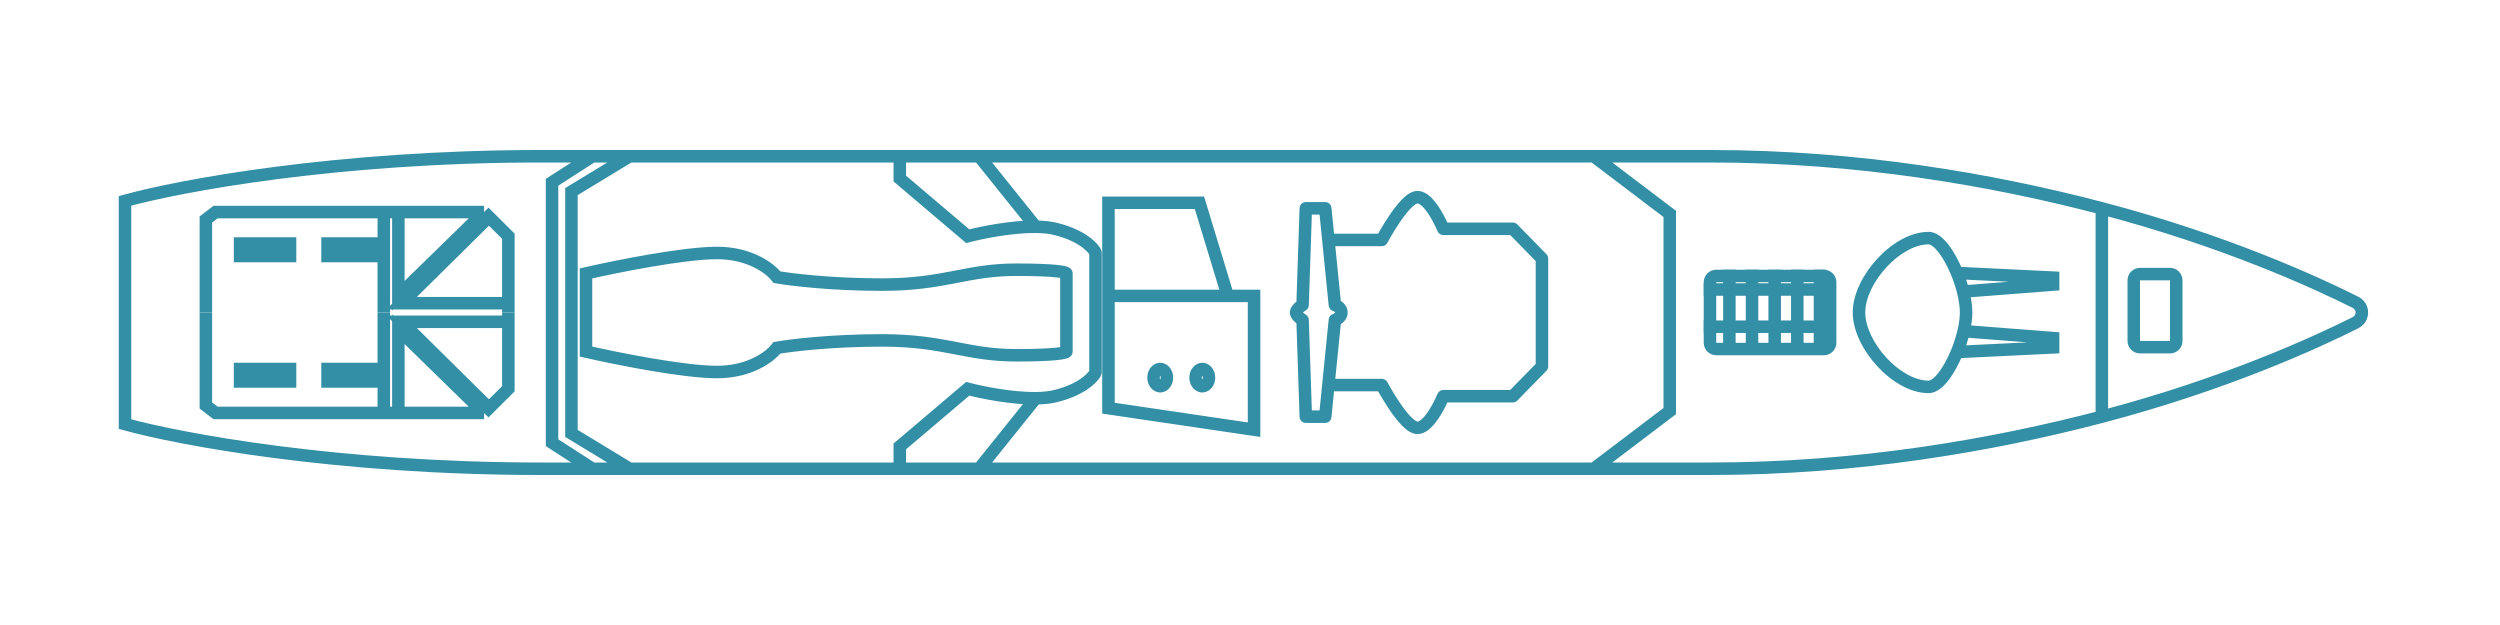
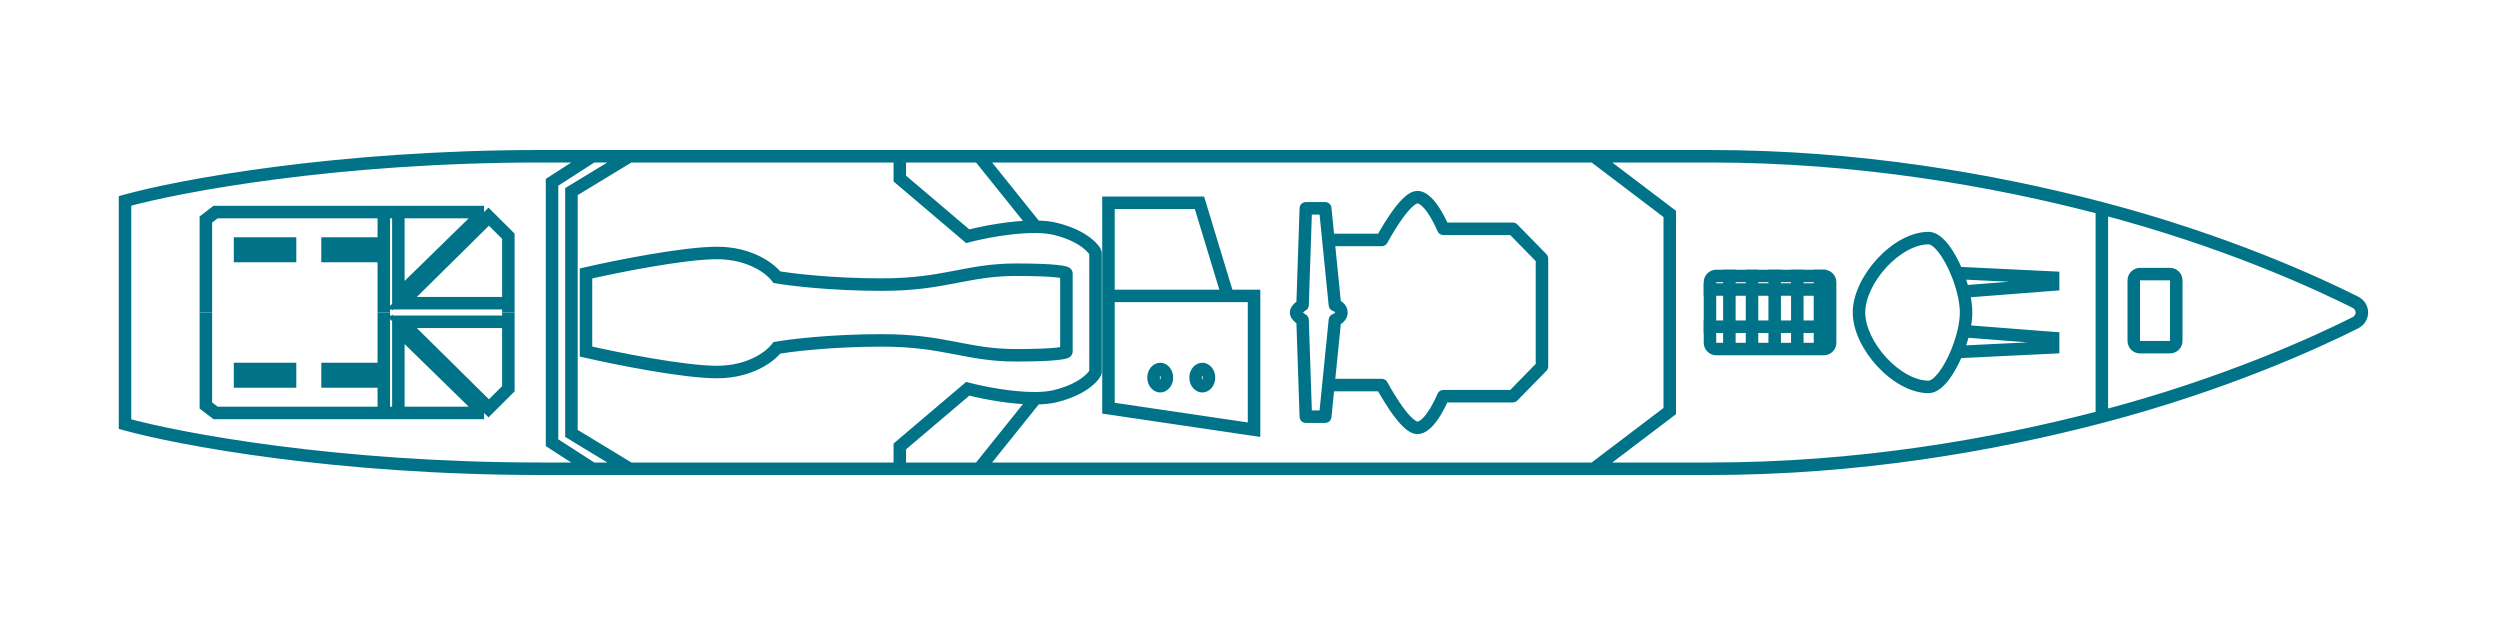
<svg xmlns="http://www.w3.org/2000/svg" width="200" height="50" viewBox="0 0 200 50" fill="none">
-   <path d="M16.47 25V32.441L17.247 33.036H30.704M38.727 33.036L31.869 26.339V33.036M38.727 33.036H31.869M38.727 33.036L39.116 32.649M40.669 25V25.744M31.869 33.036H30.704M30.704 33.036V25M39.116 32.649L40.669 31.101V25.744M39.116 32.649L32.128 25.744H40.669" stroke="#328FA6" />
-   <line x1="30.704" y1="30.018" x2="16.47" y2="30.018" stroke="#328FA6" stroke-width="2" stroke-dasharray="5 2" />
-   <path d="M16.47 25V17.559L17.247 16.964H30.704M38.727 16.964L31.869 23.661V16.964M38.727 16.964H31.869M38.727 16.964L39.116 17.351M40.669 25V24.256M31.869 16.964H30.704M30.704 16.964V25M39.116 17.351L40.669 18.899V24.256M39.116 17.351L32.128 24.256H40.669" stroke="#328FA6" />
-   <line y1="-1" x2="14.234" y2="-1" transform="matrix(-1 0 0 1 30.7045 20.9822)" stroke="#328FA6" stroke-width="2" stroke-dasharray="5 2" />
-   <rect x="170.701" y="21.929" width="3.4" height="5.845" rx="0.5" stroke="#328FA6" />
-   <rect x="136.798" y="22.077" width="9.611" height="5.845" rx="0.5" stroke="#328FA6" />
-   <line x1="138.35" y1="21.577" x2="138.35" y2="28.125" stroke="#328FA6" />
-   <line x1="140.162" y1="21.577" x2="140.162" y2="28.125" stroke="#328FA6" />
-   <line x1="141.974" y1="21.577" x2="141.974" y2="28.125" stroke="#328FA6" />
-   <line x1="143.785" y1="21.577" x2="143.785" y2="28.125" stroke="#328FA6" />
-   <line x1="145.597" y1="21.577" x2="145.597" y2="28.125" stroke="#328FA6" />
-   <line x1="136.298" y1="23.161" x2="146.65" y2="23.161" stroke="#328FA6" />
-   <line x1="136.298" y1="26.137" x2="146.65" y2="26.137" stroke="#328FA6" />
-   <path d="M93.353 30.208C93.353 30.657 93.05 30.899 92.818 30.899C92.586 30.899 92.283 30.657 92.283 30.208C92.283 29.759 92.586 29.518 92.818 29.518C93.05 29.518 93.353 29.759 93.353 30.208Z" stroke="#328FA6" />
-   <path d="M96.718 30.208C96.718 30.657 96.415 30.899 96.183 30.899C95.95 30.899 95.647 30.657 95.647 30.208C95.647 29.759 95.95 29.518 96.183 29.518C96.415 29.518 96.718 29.759 96.718 30.208Z" stroke="#328FA6" />
-   <path d="M133.58 32.887L133.882 33.285L134.08 33.135V32.887H133.58ZM133.58 17.113H134.08V16.865L133.882 16.715L133.58 17.113ZM156.561 21.838L156.098 22.027L156.098 22.027L156.561 21.838ZM164.249 22.21H164.749V21.733L164.273 21.71L164.249 22.21ZM164.249 22.768L164.287 23.266L164.749 23.231V22.768H164.249ZM164.249 27.79L164.273 28.29L164.749 28.267V27.79H164.249ZM164.249 27.046H164.749V26.583L164.287 26.548L164.249 27.046ZM104.206 25.595L104.705 25.578C104.7 25.406 104.605 25.248 104.455 25.162L104.206 25.595ZM104.464 33.333L103.965 33.35C103.974 33.62 104.195 33.833 104.464 33.833V33.333ZM106.017 33.333V33.833C106.274 33.833 106.489 33.639 106.515 33.383L106.017 33.333ZM106.794 25.595L106.656 25.115C106.459 25.171 106.317 25.342 106.296 25.545L106.794 25.595ZM104.206 24.405L104.455 24.838C104.605 24.752 104.7 24.594 104.705 24.422L104.206 24.405ZM104.464 16.667V16.167C104.195 16.167 103.974 16.381 103.965 16.65L104.464 16.667ZM106.017 16.667L106.515 16.617C106.489 16.361 106.274 16.167 106.017 16.167V16.667ZM106.794 24.405L106.296 24.455C106.317 24.658 106.459 24.829 106.656 24.885L106.794 24.405ZM110.546 30.804L110.988 30.57C110.902 30.406 110.732 30.304 110.546 30.304V30.804ZM115.464 31.696V31.196C115.261 31.196 115.078 31.319 115.001 31.507L115.464 31.696ZM121.028 31.696V32.196C121.163 32.196 121.291 32.142 121.385 32.046L121.028 31.696ZM123.357 29.316L123.715 29.665C123.806 29.572 123.857 29.446 123.857 29.316H123.357ZM110.546 19.196V19.696C110.732 19.696 110.902 19.594 110.988 19.43L110.546 19.196ZM115.464 18.304L115.001 18.493C115.078 18.681 115.261 18.804 115.464 18.804V18.304ZM121.028 18.304L121.385 17.954C121.291 17.858 121.163 17.804 121.028 17.804V18.304ZM123.357 20.684H123.857C123.857 20.554 123.806 20.428 123.715 20.335L123.357 20.684ZM88.677 32.655H88.177V33.087L88.604 33.15L88.677 32.655ZM100.324 34.375L100.25 34.87L100.824 34.954V34.375H100.324ZM100.324 23.673H100.824V23.173H100.324V23.673ZM88.677 16.22V15.72H88.177V16.22H88.677ZM95.956 16.22L96.435 16.075L96.327 15.72H95.956V16.22ZM46.88 28.125H46.38V28.523L46.768 28.612L46.88 28.125ZM62.15 27.827L62.062 27.335L61.865 27.37L61.747 27.531L62.15 27.827ZM46.88 21.875L46.768 21.388L46.38 21.477V21.875H46.88ZM62.15 22.173L61.747 22.469L61.865 22.63L62.062 22.665L62.15 22.173ZM44.163 35.417H43.663V35.689L43.892 35.837L44.163 35.417ZM44.163 14.583L43.892 14.163L43.663 14.311V14.583H44.163ZM45.715 34.673H45.215V34.954L45.456 35.1L45.715 34.673ZM45.715 15.327L45.456 14.9L45.215 15.046V15.327H45.715ZM10 33.929H9.5V34.308L9.866 34.41L10 33.929ZM10 16.071L9.866 15.59L9.5 15.692V16.071H10ZM168.148 33.333L168.275 33.817L168.148 33.333ZM71.984 35.714L71.661 35.333L71.484 35.483V35.714H71.984ZM77.419 31.101L77.546 30.618L77.294 30.551L77.096 30.72L77.419 31.101ZM84.407 31.696L84.525 32.182L84.525 32.182L84.407 31.696ZM71.984 14.286H71.484V14.517L71.661 14.667L71.984 14.286ZM77.419 18.899L77.096 19.28L77.294 19.449L77.546 19.382L77.419 18.899ZM84.407 18.304L84.289 18.79L84.289 18.79L84.407 18.304ZM82.854 18.14L82.849 18.64L82.849 18.64L82.854 18.14ZM188.428 24.177L188.652 23.731L188.428 24.177ZM188.428 25.823L188.203 25.376L188.428 25.823ZM127.8 37.898L133.882 33.285L133.278 32.489L127.196 37.102L127.8 37.898ZM127.196 12.898L133.278 17.512L133.882 16.715L127.8 12.102L127.196 12.898ZM134.08 32.887V17.113H133.08V32.887H134.08ZM154.289 30.452C153.203 30.452 151.934 29.727 150.909 28.614C149.886 27.504 149.22 26.131 149.22 25H148.22C148.22 26.473 149.054 28.076 150.173 29.291C151.289 30.503 152.805 31.452 154.289 31.452V30.452ZM154.289 18.548C152.805 18.548 151.289 19.497 150.173 20.709C149.054 21.924 148.22 23.527 148.22 25H149.22C149.22 23.869 149.886 22.496 150.909 21.386C151.934 20.273 153.203 19.548 154.289 19.548V18.548ZM157.024 21.649C156.704 20.866 156.304 20.125 155.871 19.569C155.655 19.292 155.419 19.046 155.167 18.865C154.918 18.686 154.619 18.548 154.289 18.548V19.548C154.336 19.548 154.433 19.569 154.584 19.677C154.733 19.784 154.902 19.953 155.082 20.184C155.443 20.646 155.801 21.3 156.098 22.027L157.024 21.649ZM156.537 22.337L164.225 22.709L164.273 21.71L156.585 21.338L156.537 22.337ZM163.749 22.21V22.768H164.749V22.21H163.749ZM157.788 25C157.788 24.445 157.692 23.824 157.537 23.204L156.567 23.448C156.709 24.015 156.788 24.551 156.788 25H157.788ZM157.537 23.204C157.406 22.683 157.23 22.153 157.024 21.649L156.098 22.027C156.287 22.49 156.448 22.976 156.567 23.448L157.537 23.204ZM164.21 22.269L157.013 22.827L157.09 23.824L164.287 23.266L164.21 22.269ZM156.788 25C156.788 25.403 156.725 25.875 156.609 26.379L157.583 26.604C157.711 26.049 157.788 25.499 157.788 25H156.788ZM156.609 26.379C156.487 26.905 156.311 27.452 156.098 27.973L157.024 28.351C157.255 27.785 157.449 27.186 157.583 26.604L156.609 26.379ZM156.098 27.973C155.801 28.7 155.443 29.354 155.082 29.816C154.902 30.047 154.733 30.216 154.584 30.323C154.433 30.431 154.336 30.452 154.289 30.452V31.452C154.619 31.452 154.918 31.314 155.167 31.135C155.419 30.954 155.655 30.708 155.871 30.431C156.304 29.875 156.704 29.134 157.024 28.351L156.098 27.973ZM156.585 28.662L164.273 28.29L164.225 27.291L156.537 27.663L156.585 28.662ZM164.749 27.79V27.046H163.749V27.79H164.749ZM164.287 26.548L157.134 25.993L157.057 26.99L164.21 27.545L164.287 26.548ZM157.134 25.993L157.09 25.99L157.013 26.987L157.057 26.99L157.134 25.993ZM103.188 25C103.188 25.336 103.411 25.587 103.531 25.705C103.675 25.849 103.842 25.963 103.956 26.029L104.455 25.162C104.397 25.129 104.304 25.064 104.234 24.994C104.199 24.96 104.181 24.936 104.175 24.925C104.167 24.912 104.188 24.94 104.188 25H103.188ZM103.706 25.612L103.965 33.35L104.964 33.317L104.705 25.578L103.706 25.612ZM104.464 33.833H106.017V32.833H104.464V33.833ZM106.515 33.383L107.291 25.645L106.296 25.545L105.52 33.283L106.515 33.383ZM106.932 26.076C107.079 26.033 107.28 25.941 107.453 25.783C107.634 25.619 107.811 25.357 107.811 25H106.811C106.811 25.006 106.811 25.007 106.809 25.009C106.807 25.014 106.799 25.026 106.781 25.043C106.763 25.06 106.739 25.076 106.712 25.09C106.685 25.105 106.663 25.113 106.656 25.115L106.932 26.076ZM104.188 25C104.188 25.06 104.167 25.088 104.175 25.075C104.181 25.064 104.199 25.04 104.234 25.006C104.304 24.936 104.397 24.871 104.455 24.838L103.956 23.971C103.842 24.037 103.675 24.151 103.531 24.295C103.411 24.413 103.188 24.664 103.188 25H104.188ZM104.705 24.422L104.964 16.683L103.965 16.65L103.706 24.388L104.705 24.422ZM104.464 17.167H106.017V16.167H104.464V17.167ZM105.52 16.717L106.296 24.455L107.291 24.355L106.515 16.617L105.52 16.717ZM106.656 24.885C106.663 24.887 106.685 24.895 106.712 24.91C106.739 24.924 106.763 24.94 106.781 24.957C106.799 24.974 106.807 24.986 106.809 24.991C106.811 24.993 106.811 24.994 106.811 25H107.811C107.811 24.643 107.634 24.381 107.453 24.217C107.28 24.059 107.079 23.967 106.932 23.924L106.656 24.885ZM106.276 31.304H110.546V30.304H106.276V31.304ZM110.546 30.804C110.104 31.038 110.104 31.038 110.105 31.038C110.105 31.038 110.105 31.038 110.105 31.038C110.105 31.038 110.105 31.038 110.105 31.038C110.105 31.039 110.106 31.04 110.106 31.041C110.107 31.043 110.109 31.046 110.111 31.049C110.114 31.056 110.12 31.066 110.127 31.079C110.141 31.106 110.162 31.144 110.188 31.192C110.241 31.288 110.318 31.425 110.413 31.589C110.603 31.916 110.868 32.355 111.168 32.796C111.466 33.234 111.809 33.69 112.155 34.042C112.328 34.218 112.514 34.381 112.707 34.502C112.895 34.621 113.131 34.726 113.393 34.726V33.726C113.397 33.726 113.349 33.725 113.24 33.656C113.136 33.59 113.011 33.486 112.868 33.341C112.584 33.051 112.279 32.652 111.995 32.234C111.713 31.819 111.461 31.402 111.278 31.088C111.187 30.931 111.114 30.8 111.064 30.709C111.039 30.664 111.02 30.628 111.007 30.605C111.001 30.593 110.996 30.584 110.993 30.578C110.991 30.575 110.99 30.573 110.989 30.571C110.989 30.571 110.989 30.57 110.988 30.57C110.988 30.57 110.988 30.57 110.988 30.57C110.988 30.57 110.988 30.57 110.988 30.57C110.988 30.57 110.988 30.57 110.546 30.804ZM113.393 34.726C113.851 34.726 114.231 34.454 114.503 34.188C114.788 33.91 115.039 33.555 115.243 33.223C115.449 32.887 115.619 32.554 115.737 32.307C115.796 32.183 115.843 32.079 115.875 32.006C115.891 31.969 115.904 31.94 115.912 31.92C115.917 31.909 115.92 31.901 115.922 31.896C115.924 31.893 115.924 31.891 115.925 31.889C115.926 31.888 115.926 31.887 115.926 31.887C115.926 31.887 115.926 31.886 115.926 31.886C115.926 31.886 115.926 31.886 115.926 31.886C115.926 31.886 115.926 31.886 115.464 31.696C115.001 31.507 115.001 31.507 115.001 31.507C115.001 31.507 115.001 31.507 115.001 31.507C115.001 31.507 115.001 31.507 115.001 31.507C115.001 31.507 115.001 31.507 115.001 31.508C115 31.508 115 31.51 114.999 31.512C114.997 31.516 114.995 31.522 114.991 31.53C114.984 31.547 114.974 31.572 114.959 31.604C114.931 31.669 114.889 31.763 114.835 31.876C114.726 32.104 114.573 32.403 114.391 32.7C114.206 33 114.005 33.277 113.804 33.473C113.59 33.682 113.453 33.726 113.393 33.726V34.726ZM115.464 32.196H121.028V31.196H115.464V32.196ZM121.385 32.046L123.715 29.665L123 28.966L120.671 31.347L121.385 32.046ZM106.276 19.696H110.546V18.696H106.276V19.696ZM110.546 19.196C110.988 19.43 110.988 19.43 110.988 19.43C110.988 19.43 110.988 19.43 110.988 19.43C110.988 19.43 110.988 19.43 110.988 19.43C110.989 19.43 110.989 19.429 110.989 19.429C110.99 19.427 110.991 19.425 110.993 19.422C110.996 19.416 111.001 19.407 111.007 19.395C111.02 19.372 111.039 19.336 111.064 19.291C111.114 19.2 111.187 19.069 111.278 18.912C111.461 18.598 111.713 18.181 111.995 17.766C112.279 17.348 112.584 16.949 112.868 16.659C113.011 16.514 113.136 16.41 113.24 16.344C113.349 16.275 113.397 16.274 113.393 16.274V15.274C113.131 15.274 112.895 15.379 112.707 15.498C112.514 15.619 112.328 15.782 112.155 15.958C111.809 16.31 111.466 16.766 111.168 17.204C110.868 17.645 110.603 18.084 110.413 18.411C110.318 18.575 110.241 18.712 110.188 18.808C110.162 18.856 110.141 18.894 110.127 18.921C110.12 18.934 110.114 18.944 110.111 18.951C110.109 18.954 110.107 18.957 110.106 18.959C110.106 18.96 110.105 18.961 110.105 18.962C110.105 18.962 110.105 18.962 110.105 18.962C110.105 18.962 110.105 18.962 110.105 18.962C110.104 18.962 110.104 18.962 110.546 19.196ZM113.393 16.274C113.453 16.274 113.59 16.318 113.804 16.527C114.005 16.723 114.206 17 114.391 17.3C114.573 17.597 114.726 17.896 114.835 18.124C114.889 18.237 114.931 18.331 114.959 18.396C114.974 18.428 114.984 18.453 114.991 18.47C114.995 18.478 114.997 18.484 114.999 18.488C115 18.49 115 18.492 115.001 18.492C115.001 18.493 115.001 18.493 115.001 18.493C115.001 18.493 115.001 18.493 115.001 18.493C115.001 18.493 115.001 18.493 115.001 18.493C115.001 18.493 115.001 18.493 115.464 18.304C115.926 18.114 115.926 18.114 115.926 18.114C115.926 18.114 115.926 18.114 115.926 18.114C115.926 18.114 115.926 18.113 115.926 18.113C115.926 18.113 115.926 18.112 115.925 18.111C115.924 18.109 115.924 18.107 115.922 18.104C115.92 18.099 115.917 18.091 115.912 18.08C115.904 18.06 115.891 18.031 115.875 17.994C115.843 17.921 115.796 17.817 115.737 17.693C115.619 17.446 115.449 17.113 115.243 16.777C115.039 16.445 114.788 16.09 114.503 15.812C114.231 15.546 113.851 15.274 113.393 15.274V16.274ZM115.464 18.804H121.028V17.804H115.464V18.804ZM120.671 18.653L123 21.034L123.715 20.335L121.385 17.954L120.671 18.653ZM123.857 29.316V20.684H122.857V29.316H123.857ZM88.177 23.673V32.655H89.177V23.673H88.177ZM88.604 33.15L100.25 34.87L100.397 33.88L88.75 32.16L88.604 33.15ZM100.824 34.375V23.673H99.823V34.375H100.824ZM89.177 23.673V16.22H88.177V23.673H89.177ZM88.677 16.72H95.956V15.72H88.677V16.72ZM100.324 23.173H98.221V24.173H100.324V23.173ZM98.221 23.173H88.677V24.173H98.221V23.173ZM95.478 16.366L97.742 23.819L98.699 23.528L96.435 16.075L95.478 16.366ZM46.768 28.612C49.13 29.156 54.604 30.262 57.362 30.262V29.262C54.736 29.262 49.374 28.186 46.992 27.638L46.768 28.612ZM57.362 30.262C60.211 30.262 61.983 28.898 62.552 28.124L61.747 27.531C61.367 28.047 59.896 29.262 57.362 29.262V30.262ZM62.237 28.32C63.328 28.127 66.551 27.732 70.561 27.732V26.732C66.496 26.732 63.214 27.131 62.062 27.335L62.237 28.32ZM70.561 27.732C73.038 27.732 74.685 28.023 76.225 28.318C77.773 28.615 79.241 28.923 81.301 28.923V27.923C79.35 27.923 77.971 27.635 76.413 27.336C74.848 27.036 73.13 26.732 70.561 26.732V27.732ZM81.301 28.923C82.913 28.923 83.935 28.873 84.562 28.808C84.872 28.776 85.102 28.739 85.263 28.697C85.34 28.677 85.427 28.65 85.506 28.608C85.544 28.588 85.605 28.552 85.663 28.492C85.719 28.433 85.813 28.309 85.813 28.125H84.813C84.813 27.954 84.9 27.842 84.943 27.797C84.987 27.752 85.028 27.73 85.038 27.724C85.06 27.713 85.06 27.717 85.012 27.729C84.922 27.753 84.75 27.784 84.459 27.814C83.882 27.873 82.899 27.923 81.301 27.923V28.923ZM46.992 22.362C49.374 21.814 54.736 20.738 57.362 20.738V19.738C54.604 19.738 49.13 20.844 46.768 21.388L46.992 22.362ZM57.362 20.738C59.896 20.738 61.367 21.953 61.747 22.469L62.552 21.876C61.983 21.102 60.211 19.738 57.362 19.738V20.738ZM62.062 22.665C63.214 22.869 66.496 23.268 70.561 23.268V22.268C66.551 22.268 63.328 21.873 62.237 21.68L62.062 22.665ZM70.561 23.268C73.13 23.268 74.848 22.964 76.413 22.664C77.971 22.365 79.35 22.077 81.301 22.077V21.077C79.241 21.077 77.773 21.385 76.225 21.682C74.685 21.977 73.038 22.268 70.561 22.268V23.268ZM81.301 22.077C82.899 22.077 83.882 22.127 84.459 22.186C84.75 22.216 84.922 22.247 85.012 22.271C85.06 22.283 85.06 22.287 85.038 22.276C85.028 22.27 84.987 22.248 84.943 22.203C84.9 22.158 84.813 22.046 84.813 21.875H85.813C85.813 21.691 85.719 21.567 85.663 21.508C85.605 21.448 85.544 21.412 85.506 21.392C85.427 21.35 85.34 21.323 85.263 21.303C85.102 21.261 84.872 21.224 84.562 21.192C83.935 21.127 82.913 21.077 81.301 21.077V22.077ZM46.38 21.875V28.125H47.38V21.875H46.38ZM85.813 28.125V21.875H84.813V28.125H85.813ZM43.892 35.837L47.127 37.92L47.668 37.08L44.433 34.996L43.892 35.837ZM44.433 15.004L47.668 12.92L47.127 12.08L43.892 14.163L44.433 15.004ZM43.663 14.583V35.417H44.663V14.583H43.663ZM50.633 37.073L45.975 34.245L45.456 35.1L50.114 37.927L50.633 37.073ZM50.114 12.073L45.456 14.9L45.975 15.755L50.633 12.927L50.114 12.073ZM46.215 34.673V15.327H45.215V34.673H46.215ZM9.866 34.41C14.184 35.614 26.86 38 43.257 38V37C26.941 37 14.357 34.624 10.134 33.447L9.866 34.41ZM43.257 38H136.815V37H43.257V38ZM10.134 16.553C14.357 15.376 26.941 13 43.257 13V12C26.86 12 14.184 14.386 9.866 15.59L10.134 16.553ZM43.257 13H136.815V12H43.257V13ZM9.5 16.071V33.929H10.5V16.071H9.5ZM136.815 13C148.595 13 159.34 14.873 168.021 17.15L168.275 16.183C159.53 13.889 148.698 12 136.815 12V13ZM168.021 17.15C177.866 19.733 185.165 23.1 188.203 24.624L188.652 23.731C185.57 22.184 178.206 18.788 168.275 16.183L168.021 17.15ZM136.815 38C148.698 38 159.53 36.111 168.275 33.817L168.021 32.85C159.34 35.127 148.595 37 136.815 37V38ZM168.275 33.817C178.206 31.212 185.57 27.816 188.652 26.269L188.203 25.376C185.165 26.9 177.866 30.267 168.021 32.85L168.275 33.817ZM167.648 16.667V33.333H168.648V16.667H167.648ZM72.484 37.5V35.714H71.484V37.5H72.484ZM72.308 36.096L77.743 31.482L77.096 30.72L71.661 35.333L72.308 36.096ZM84.525 32.182C85.817 31.869 86.692 31.394 87.254 30.956C87.534 30.738 87.737 30.528 87.876 30.352C87.945 30.264 88.001 30.18 88.043 30.102C88.064 30.063 88.085 30.02 88.102 29.975C88.115 29.94 88.142 29.86 88.142 29.762H87.142C87.142 29.682 87.163 29.629 87.164 29.628C87.168 29.617 87.169 29.615 87.164 29.625C87.154 29.643 87.131 29.681 87.089 29.735C87.005 29.842 86.861 29.995 86.639 30.167C86.198 30.511 85.455 30.928 84.289 31.21L84.525 32.182ZM77.292 31.585C78.475 31.896 80.877 32.379 82.859 32.36L82.849 31.36C80.995 31.377 78.691 30.919 77.546 30.618L77.292 31.585ZM82.859 32.36C83.451 32.354 84.024 32.304 84.525 32.182L84.289 31.21C83.889 31.308 83.398 31.355 82.849 31.36L82.859 32.36ZM82.464 31.547L77.935 37.187L78.715 37.813L83.244 32.173L82.464 31.547ZM71.484 12.5V14.286H72.484V12.5H71.484ZM71.661 14.667L77.096 19.28L77.743 18.518L72.308 13.905L71.661 14.667ZM84.289 18.79C85.455 19.072 86.198 19.489 86.639 19.833C86.861 20.005 87.005 20.158 87.089 20.265C87.131 20.319 87.154 20.357 87.164 20.375C87.169 20.385 87.168 20.383 87.164 20.372C87.163 20.371 87.142 20.318 87.142 20.238H88.142C88.142 20.14 88.115 20.06 88.102 20.025C88.085 19.98 88.064 19.937 88.043 19.898C88.001 19.82 87.945 19.736 87.876 19.648C87.737 19.472 87.534 19.262 87.254 19.044C86.692 18.606 85.817 18.131 84.525 17.818L84.289 18.79ZM77.546 19.382C78.691 19.081 80.995 18.623 82.849 18.64L82.859 17.64C80.877 17.621 78.475 18.104 77.292 18.415L77.546 19.382ZM82.849 18.64C83.398 18.645 83.889 18.692 84.289 18.79L84.525 17.818C84.024 17.696 83.451 17.646 82.859 17.64L82.849 18.64ZM83.244 17.827L78.715 12.187L77.935 12.813L82.464 18.453L83.244 17.827ZM88.142 29.762V20.238H87.142V29.762H88.142ZM188.203 24.624C188.532 24.789 188.532 25.211 188.203 25.376L188.652 26.269C189.716 25.735 189.716 24.265 188.652 23.731L188.203 24.624Z" fill="#328FA6" />
+   <path d="M16.47 25V32.441L17.247 33.036H30.704M38.727 33.036L31.869 26.339V33.036M38.727 33.036H31.869M38.727 33.036L39.116 32.649M40.669 25V25.744M31.869 33.036H30.704M30.704 33.036V25M39.116 32.649L40.669 31.101V25.744M39.116 32.649L32.128 25.744H40.669" stroke="#007389" />
+   <line x1="30.704" y1="30.018" x2="16.47" y2="30.018" stroke="#007389" stroke-width="2" stroke-dasharray="5 2" />
+   <path d="M16.47 25V17.559L17.247 16.964H30.704M38.727 16.964L31.869 23.661V16.964M38.727 16.964H31.869M38.727 16.964L39.116 17.351M40.669 25V24.256M31.869 16.964H30.704M30.704 16.964V25M39.116 17.351L40.669 18.899V24.256M39.116 17.351L32.128 24.256H40.669" stroke="#007389" />
+   <line y1="-1" x2="14.234" y2="-1" transform="matrix(-1 0 0 1 30.7045 20.9822)" stroke="#007389" stroke-width="2" stroke-dasharray="5 2" />
+   <rect x="170.701" y="21.929" width="3.4" height="5.845" rx="0.5" stroke="#007389" />
+   <rect x="136.798" y="22.077" width="9.611" height="5.845" rx="0.5" stroke="#007389" />
+   <line x1="138.35" y1="21.577" x2="138.35" y2="28.125" stroke="#007389" />
+   <line x1="140.162" y1="21.577" x2="140.162" y2="28.125" stroke="#007389" />
+   <line x1="141.974" y1="21.577" x2="141.974" y2="28.125" stroke="#007389" />
+   <line x1="143.785" y1="21.577" x2="143.785" y2="28.125" stroke="#007389" />
+   <line x1="145.597" y1="21.577" x2="145.597" y2="28.125" stroke="#007389" />
+   <line x1="136.298" y1="23.161" x2="146.65" y2="23.161" stroke="#007389" />
+   <line x1="136.298" y1="26.137" x2="146.65" y2="26.137" stroke="#007389" />
+   <path d="M93.353 30.208C93.353 30.657 93.05 30.899 92.818 30.899C92.586 30.899 92.283 30.657 92.283 30.208C92.283 29.759 92.586 29.518 92.818 29.518C93.05 29.518 93.353 29.759 93.353 30.208Z" stroke="#007389" />
+   <path d="M96.718 30.208C96.718 30.657 96.415 30.899 96.183 30.899C95.95 30.899 95.647 30.657 95.647 30.208C95.647 29.759 95.95 29.518 96.183 29.518C96.415 29.518 96.718 29.759 96.718 30.208Z" stroke="#007389" />
+   <path d="M133.58 32.887L133.882 33.285L134.08 33.135V32.887H133.58ZM133.58 17.113H134.08V16.865L133.882 16.715L133.58 17.113ZM156.561 21.838L156.098 22.027L156.098 22.027L156.561 21.838ZM164.249 22.21H164.749V21.733L164.273 21.71L164.249 22.21ZM164.249 22.768L164.287 23.266L164.749 23.231V22.768H164.249ZM164.249 27.79L164.273 28.29L164.749 28.267V27.79H164.249ZM164.249 27.046H164.749V26.583L164.287 26.548L164.249 27.046ZM104.206 25.595L104.705 25.578C104.7 25.406 104.605 25.248 104.455 25.162L104.206 25.595ZM104.464 33.333L103.965 33.35C103.974 33.62 104.195 33.833 104.464 33.833V33.333ZM106.017 33.333V33.833C106.274 33.833 106.489 33.639 106.515 33.383L106.017 33.333ZM106.794 25.595L106.656 25.115C106.459 25.171 106.317 25.342 106.296 25.545L106.794 25.595ZM104.206 24.405L104.455 24.838C104.605 24.752 104.7 24.594 104.705 24.422L104.206 24.405ZM104.464 16.667V16.167C104.195 16.167 103.974 16.381 103.965 16.65L104.464 16.667ZM106.017 16.667L106.515 16.617C106.489 16.361 106.274 16.167 106.017 16.167V16.667ZM106.794 24.405L106.296 24.455C106.317 24.658 106.459 24.829 106.656 24.885L106.794 24.405ZM110.546 30.804L110.988 30.57C110.902 30.406 110.732 30.304 110.546 30.304V30.804ZM115.464 31.696V31.196C115.261 31.196 115.078 31.319 115.001 31.507L115.464 31.696ZM121.028 31.696V32.196C121.163 32.196 121.291 32.142 121.385 32.046L121.028 31.696ZM123.357 29.316L123.715 29.665C123.806 29.572 123.857 29.446 123.857 29.316H123.357ZM110.546 19.196V19.696C110.732 19.696 110.902 19.594 110.988 19.43L110.546 19.196ZM115.464 18.304L115.001 18.493C115.078 18.681 115.261 18.804 115.464 18.804V18.304ZM121.028 18.304L121.385 17.954C121.291 17.858 121.163 17.804 121.028 17.804V18.304ZM123.357 20.684H123.857C123.857 20.554 123.806 20.428 123.715 20.335L123.357 20.684ZM88.677 32.655H88.177V33.087L88.604 33.15L88.677 32.655ZM100.324 34.375L100.25 34.87L100.824 34.954V34.375H100.324ZM100.324 23.673H100.824V23.173H100.324V23.673ZM88.677 16.22V15.72H88.177V16.22H88.677ZM95.956 16.22L96.435 16.075L96.327 15.72H95.956V16.22ZM46.88 28.125H46.38V28.523L46.768 28.612L46.88 28.125ZM62.15 27.827L62.062 27.335L61.865 27.37L61.747 27.531L62.15 27.827ZM46.88 21.875L46.768 21.388L46.38 21.477V21.875H46.88ZM62.15 22.173L61.747 22.469L61.865 22.63L62.062 22.665L62.15 22.173ZM44.163 35.417H43.663V35.689L43.892 35.837L44.163 35.417ZM44.163 14.583L43.892 14.163L43.663 14.311V14.583H44.163ZM45.715 34.673H45.215V34.954L45.456 35.1L45.715 34.673ZM45.715 15.327L45.456 14.9L45.215 15.046V15.327H45.715ZM10 33.929H9.5V34.308L9.866 34.41L10 33.929ZM10 16.071L9.866 15.59L9.5 15.692V16.071H10ZM168.148 33.333L168.275 33.817L168.148 33.333ZM71.984 35.714L71.661 35.333L71.484 35.483V35.714H71.984ZM77.419 31.101L77.546 30.618L77.294 30.551L77.096 30.72L77.419 31.101ZM84.407 31.696L84.525 32.182L84.525 32.182L84.407 31.696ZM71.984 14.286H71.484V14.517L71.661 14.667L71.984 14.286ZM77.419 18.899L77.096 19.28L77.294 19.449L77.546 19.382L77.419 18.899ZM84.407 18.304L84.289 18.79L84.289 18.79L84.407 18.304ZM82.854 18.14L82.849 18.64L82.849 18.64L82.854 18.14ZM188.428 24.177L188.652 23.731L188.428 24.177ZM188.428 25.823L188.203 25.376L188.428 25.823ZM127.8 37.898L133.882 33.285L133.278 32.489L127.196 37.102L127.8 37.898ZM127.196 12.898L133.278 17.512L133.882 16.715L127.8 12.102L127.196 12.898ZM134.08 32.887V17.113H133.08V32.887H134.08ZM154.289 30.452C153.203 30.452 151.934 29.727 150.909 28.614C149.886 27.504 149.22 26.131 149.22 25H148.22C148.22 26.473 149.054 28.076 150.173 29.291C151.289 30.503 152.805 31.452 154.289 31.452V30.452ZM154.289 18.548C152.805 18.548 151.289 19.497 150.173 20.709C149.054 21.924 148.22 23.527 148.22 25H149.22C149.22 23.869 149.886 22.496 150.909 21.386C151.934 20.273 153.203 19.548 154.289 19.548V18.548ZM157.024 21.649C156.704 20.866 156.304 20.125 155.871 19.569C155.655 19.292 155.419 19.046 155.167 18.865C154.918 18.686 154.619 18.548 154.289 18.548V19.548C154.336 19.548 154.433 19.569 154.584 19.677C154.733 19.784 154.902 19.953 155.082 20.184C155.443 20.646 155.801 21.3 156.098 22.027L157.024 21.649ZM156.537 22.337L164.225 22.709L164.273 21.71L156.585 21.338L156.537 22.337ZM163.749 22.21V22.768H164.749V22.21H163.749ZM157.788 25C157.788 24.445 157.692 23.824 157.537 23.204L156.567 23.448C156.709 24.015 156.788 24.551 156.788 25H157.788ZM157.537 23.204C157.406 22.683 157.23 22.153 157.024 21.649L156.098 22.027C156.287 22.49 156.448 22.976 156.567 23.448L157.537 23.204ZM164.21 22.269L157.013 22.827L157.09 23.824L164.287 23.266L164.21 22.269ZM156.788 25C156.788 25.403 156.725 25.875 156.609 26.379L157.583 26.604C157.711 26.049 157.788 25.499 157.788 25H156.788ZM156.609 26.379C156.487 26.905 156.311 27.452 156.098 27.973L157.024 28.351C157.255 27.785 157.449 27.186 157.583 26.604L156.609 26.379ZM156.098 27.973C155.801 28.7 155.443 29.354 155.082 29.816C154.902 30.047 154.733 30.216 154.584 30.323C154.433 30.431 154.336 30.452 154.289 30.452V31.452C154.619 31.452 154.918 31.314 155.167 31.135C155.419 30.954 155.655 30.708 155.871 30.431C156.304 29.875 156.704 29.134 157.024 28.351L156.098 27.973ZM156.585 28.662L164.273 28.29L164.225 27.291L156.537 27.663L156.585 28.662ZM164.749 27.79V27.046H163.749V27.79H164.749ZM164.287 26.548L157.134 25.993L157.057 26.99L164.21 27.545L164.287 26.548ZM157.134 25.993L157.09 25.99L157.013 26.987L157.057 26.99L157.134 25.993ZM103.188 25C103.188 25.336 103.411 25.587 103.531 25.705C103.675 25.849 103.842 25.963 103.956 26.029L104.455 25.162C104.397 25.129 104.304 25.064 104.234 24.994C104.199 24.96 104.181 24.936 104.175 24.925C104.167 24.912 104.188 24.94 104.188 25H103.188ZM103.706 25.612L103.965 33.35L104.964 33.317L104.705 25.578L103.706 25.612ZM104.464 33.833H106.017V32.833H104.464V33.833ZM106.515 33.383L107.291 25.645L106.296 25.545L105.52 33.283L106.515 33.383ZM106.932 26.076C107.079 26.033 107.28 25.941 107.453 25.783C107.634 25.619 107.811 25.357 107.811 25H106.811C106.811 25.006 106.811 25.007 106.809 25.009C106.807 25.014 106.799 25.026 106.781 25.043C106.763 25.06 106.739 25.076 106.712 25.09C106.685 25.105 106.663 25.113 106.656 25.115L106.932 26.076ZM104.188 25C104.188 25.06 104.167 25.088 104.175 25.075C104.181 25.064 104.199 25.04 104.234 25.006C104.304 24.936 104.397 24.871 104.455 24.838L103.956 23.971C103.842 24.037 103.675 24.151 103.531 24.295C103.411 24.413 103.188 24.664 103.188 25H104.188ZM104.705 24.422L104.964 16.683L103.965 16.65L103.706 24.388L104.705 24.422ZM104.464 17.167H106.017V16.167H104.464V17.167ZM105.52 16.717L106.296 24.455L107.291 24.355L106.515 16.617L105.52 16.717ZM106.656 24.885C106.663 24.887 106.685 24.895 106.712 24.91C106.739 24.924 106.763 24.94 106.781 24.957C106.799 24.974 106.807 24.986 106.809 24.991C106.811 24.993 106.811 24.994 106.811 25H107.811C107.811 24.643 107.634 24.381 107.453 24.217C107.28 24.059 107.079 23.967 106.932 23.924L106.656 24.885ZM106.276 31.304H110.546V30.304H106.276V31.304ZM110.546 30.804C110.104 31.038 110.104 31.038 110.105 31.038C110.105 31.038 110.105 31.038 110.105 31.038C110.105 31.038 110.105 31.038 110.105 31.038C110.105 31.039 110.106 31.04 110.106 31.041C110.107 31.043 110.109 31.046 110.111 31.049C110.114 31.056 110.12 31.066 110.127 31.079C110.141 31.106 110.162 31.144 110.188 31.192C110.241 31.288 110.318 31.425 110.413 31.589C110.603 31.916 110.868 32.355 111.168 32.796C111.466 33.234 111.809 33.69 112.155 34.042C112.328 34.218 112.514 34.381 112.707 34.502C112.895 34.621 113.131 34.726 113.393 34.726V33.726C113.397 33.726 113.349 33.725 113.24 33.656C113.136 33.59 113.011 33.486 112.868 33.341C112.584 33.051 112.279 32.652 111.995 32.234C111.713 31.819 111.461 31.402 111.278 31.088C111.187 30.931 111.114 30.8 111.064 30.709C111.039 30.664 111.02 30.628 111.007 30.605C111.001 30.593 110.996 30.584 110.993 30.578C110.991 30.575 110.99 30.573 110.989 30.571C110.989 30.571 110.989 30.57 110.988 30.57C110.988 30.57 110.988 30.57 110.988 30.57C110.988 30.57 110.988 30.57 110.988 30.57C110.988 30.57 110.988 30.57 110.546 30.804ZM113.393 34.726C113.851 34.726 114.231 34.454 114.503 34.188C114.788 33.91 115.039 33.555 115.243 33.223C115.449 32.887 115.619 32.554 115.737 32.307C115.796 32.183 115.843 32.079 115.875 32.006C115.891 31.969 115.904 31.94 115.912 31.92C115.917 31.909 115.92 31.901 115.922 31.896C115.924 31.893 115.924 31.891 115.925 31.889C115.926 31.888 115.926 31.887 115.926 31.887C115.926 31.887 115.926 31.886 115.926 31.886C115.926 31.886 115.926 31.886 115.926 31.886C115.926 31.886 115.926 31.886 115.464 31.696C115.001 31.507 115.001 31.507 115.001 31.507C115.001 31.507 115.001 31.507 115.001 31.507C115.001 31.507 115.001 31.507 115.001 31.507C115.001 31.507 115.001 31.507 115.001 31.508C115 31.508 115 31.51 114.999 31.512C114.997 31.516 114.995 31.522 114.991 31.53C114.984 31.547 114.974 31.572 114.959 31.604C114.931 31.669 114.889 31.763 114.835 31.876C114.726 32.104 114.573 32.403 114.391 32.7C114.206 33 114.005 33.277 113.804 33.473C113.59 33.682 113.453 33.726 113.393 33.726V34.726ZM115.464 32.196H121.028V31.196H115.464V32.196ZM121.385 32.046L123.715 29.665L123 28.966L120.671 31.347L121.385 32.046ZM106.276 19.696H110.546V18.696H106.276V19.696ZM110.546 19.196C110.988 19.43 110.988 19.43 110.988 19.43C110.988 19.43 110.988 19.43 110.988 19.43C110.988 19.43 110.988 19.43 110.988 19.43C110.989 19.43 110.989 19.429 110.989 19.429C110.99 19.427 110.991 19.425 110.993 19.422C110.996 19.416 111.001 19.407 111.007 19.395C111.02 19.372 111.039 19.336 111.064 19.291C111.114 19.2 111.187 19.069 111.278 18.912C111.461 18.598 111.713 18.181 111.995 17.766C112.279 17.348 112.584 16.949 112.868 16.659C113.011 16.514 113.136 16.41 113.24 16.344C113.349 16.275 113.397 16.274 113.393 16.274V15.274C113.131 15.274 112.895 15.379 112.707 15.498C112.514 15.619 112.328 15.782 112.155 15.958C111.809 16.31 111.466 16.766 111.168 17.204C110.868 17.645 110.603 18.084 110.413 18.411C110.318 18.575 110.241 18.712 110.188 18.808C110.162 18.856 110.141 18.894 110.127 18.921C110.12 18.934 110.114 18.944 110.111 18.951C110.109 18.954 110.107 18.957 110.106 18.959C110.106 18.96 110.105 18.961 110.105 18.962C110.105 18.962 110.105 18.962 110.105 18.962C110.105 18.962 110.105 18.962 110.105 18.962C110.104 18.962 110.104 18.962 110.546 19.196ZM113.393 16.274C113.453 16.274 113.59 16.318 113.804 16.527C114.005 16.723 114.206 17 114.391 17.3C114.573 17.597 114.726 17.896 114.835 18.124C114.889 18.237 114.931 18.331 114.959 18.396C114.974 18.428 114.984 18.453 114.991 18.47C114.995 18.478 114.997 18.484 114.999 18.488C115 18.49 115 18.492 115.001 18.492C115.001 18.493 115.001 18.493 115.001 18.493C115.001 18.493 115.001 18.493 115.001 18.493C115.001 18.493 115.001 18.493 115.001 18.493C115.001 18.493 115.001 18.493 115.464 18.304C115.926 18.114 115.926 18.114 115.926 18.114C115.926 18.114 115.926 18.114 115.926 18.114C115.926 18.114 115.926 18.113 115.926 18.113C115.926 18.113 115.926 18.112 115.925 18.111C115.924 18.109 115.924 18.107 115.922 18.104C115.92 18.099 115.917 18.091 115.912 18.08C115.904 18.06 115.891 18.031 115.875 17.994C115.843 17.921 115.796 17.817 115.737 17.693C115.619 17.446 115.449 17.113 115.243 16.777C115.039 16.445 114.788 16.09 114.503 15.812C114.231 15.546 113.851 15.274 113.393 15.274V16.274ZM115.464 18.804H121.028V17.804H115.464V18.804ZM120.671 18.653L123 21.034L123.715 20.335L121.385 17.954L120.671 18.653ZM123.857 29.316V20.684H122.857V29.316H123.857ZM88.177 23.673V32.655H89.177V23.673H88.177ZM88.604 33.15L100.25 34.87L100.397 33.88L88.75 32.16L88.604 33.15ZM100.824 34.375V23.673H99.823V34.375H100.824ZM89.177 23.673V16.22H88.177V23.673H89.177ZM88.677 16.72H95.956V15.72H88.677V16.72ZM100.324 23.173H98.221V24.173H100.324V23.173ZM98.221 23.173H88.677V24.173H98.221V23.173ZM95.478 16.366L97.742 23.819L98.699 23.528L96.435 16.075L95.478 16.366ZM46.768 28.612C49.13 29.156 54.604 30.262 57.362 30.262V29.262C54.736 29.262 49.374 28.186 46.992 27.638L46.768 28.612ZM57.362 30.262C60.211 30.262 61.983 28.898 62.552 28.124L61.747 27.531C61.367 28.047 59.896 29.262 57.362 29.262V30.262ZM62.237 28.32C63.328 28.127 66.551 27.732 70.561 27.732V26.732C66.496 26.732 63.214 27.131 62.062 27.335L62.237 28.32ZM70.561 27.732C73.038 27.732 74.685 28.023 76.225 28.318C77.773 28.615 79.241 28.923 81.301 28.923V27.923C79.35 27.923 77.971 27.635 76.413 27.336C74.848 27.036 73.13 26.732 70.561 26.732V27.732ZM81.301 28.923C82.913 28.923 83.935 28.873 84.562 28.808C84.872 28.776 85.102 28.739 85.263 28.697C85.34 28.677 85.427 28.65 85.506 28.608C85.544 28.588 85.605 28.552 85.663 28.492C85.719 28.433 85.813 28.309 85.813 28.125H84.813C84.813 27.954 84.9 27.842 84.943 27.797C84.987 27.752 85.028 27.73 85.038 27.724C85.06 27.713 85.06 27.717 85.012 27.729C84.922 27.753 84.75 27.784 84.459 27.814C83.882 27.873 82.899 27.923 81.301 27.923V28.923ZM46.992 22.362C49.374 21.814 54.736 20.738 57.362 20.738V19.738C54.604 19.738 49.13 20.844 46.768 21.388L46.992 22.362ZM57.362 20.738C59.896 20.738 61.367 21.953 61.747 22.469L62.552 21.876C61.983 21.102 60.211 19.738 57.362 19.738V20.738ZM62.062 22.665C63.214 22.869 66.496 23.268 70.561 23.268V22.268C66.551 22.268 63.328 21.873 62.237 21.68L62.062 22.665ZM70.561 23.268C73.13 23.268 74.848 22.964 76.413 22.664C77.971 22.365 79.35 22.077 81.301 22.077V21.077C79.241 21.077 77.773 21.385 76.225 21.682C74.685 21.977 73.038 22.268 70.561 22.268V23.268ZM81.301 22.077C82.899 22.077 83.882 22.127 84.459 22.186C84.75 22.216 84.922 22.247 85.012 22.271C85.06 22.283 85.06 22.287 85.038 22.276C85.028 22.27 84.987 22.248 84.943 22.203C84.9 22.158 84.813 22.046 84.813 21.875H85.813C85.813 21.691 85.719 21.567 85.663 21.508C85.605 21.448 85.544 21.412 85.506 21.392C85.427 21.35 85.34 21.323 85.263 21.303C85.102 21.261 84.872 21.224 84.562 21.192C83.935 21.127 82.913 21.077 81.301 21.077V22.077ZM46.38 21.875V28.125H47.38V21.875H46.38ZM85.813 28.125V21.875H84.813V28.125H85.813ZM43.892 35.837L47.127 37.92L47.668 37.08L44.433 34.996L43.892 35.837ZM44.433 15.004L47.668 12.92L47.127 12.08L43.892 14.163L44.433 15.004ZM43.663 14.583V35.417H44.663V14.583H43.663ZM50.633 37.073L45.975 34.245L45.456 35.1L50.114 37.927L50.633 37.073ZM50.114 12.073L45.456 14.9L45.975 15.755L50.633 12.927L50.114 12.073ZM46.215 34.673V15.327H45.215V34.673H46.215ZM9.866 34.41C14.184 35.614 26.86 38 43.257 38V37C26.941 37 14.357 34.624 10.134 33.447L9.866 34.41ZM43.257 38H136.815V37H43.257V38ZM10.134 16.553C14.357 15.376 26.941 13 43.257 13V12C26.86 12 14.184 14.386 9.866 15.59L10.134 16.553ZM43.257 13H136.815V12H43.257V13ZM9.5 16.071V33.929H10.5V16.071H9.5ZM136.815 13C148.595 13 159.34 14.873 168.021 17.15L168.275 16.183C159.53 13.889 148.698 12 136.815 12V13ZM168.021 17.15C177.866 19.733 185.165 23.1 188.203 24.624L188.652 23.731C185.57 22.184 178.206 18.788 168.275 16.183L168.021 17.15ZM136.815 38C148.698 38 159.53 36.111 168.275 33.817L168.021 32.85C159.34 35.127 148.595 37 136.815 37V38ZM168.275 33.817C178.206 31.212 185.57 27.816 188.652 26.269L188.203 25.376C185.165 26.9 177.866 30.267 168.021 32.85L168.275 33.817ZM167.648 16.667V33.333H168.648V16.667H167.648ZM72.484 37.5V35.714H71.484V37.5H72.484ZM72.308 36.096L77.743 31.482L77.096 30.72L71.661 35.333L72.308 36.096ZM84.525 32.182C85.817 31.869 86.692 31.394 87.254 30.956C87.534 30.738 87.737 30.528 87.876 30.352C87.945 30.264 88.001 30.18 88.043 30.102C88.064 30.063 88.085 30.02 88.102 29.975C88.115 29.94 88.142 29.86 88.142 29.762H87.142C87.142 29.682 87.163 29.629 87.164 29.628C87.168 29.617 87.169 29.615 87.164 29.625C87.154 29.643 87.131 29.681 87.089 29.735C87.005 29.842 86.861 29.995 86.639 30.167C86.198 30.511 85.455 30.928 84.289 31.21L84.525 32.182ZM77.292 31.585C78.475 31.896 80.877 32.379 82.859 32.36L82.849 31.36C80.995 31.377 78.691 30.919 77.546 30.618L77.292 31.585ZM82.859 32.36C83.451 32.354 84.024 32.304 84.525 32.182L84.289 31.21C83.889 31.308 83.398 31.355 82.849 31.36L82.859 32.36ZM82.464 31.547L77.935 37.187L78.715 37.813L83.244 32.173L82.464 31.547ZM71.484 12.5V14.286H72.484V12.5H71.484ZM71.661 14.667L77.096 19.28L77.743 18.518L72.308 13.905L71.661 14.667ZM84.289 18.79C85.455 19.072 86.198 19.489 86.639 19.833C86.861 20.005 87.005 20.158 87.089 20.265C87.131 20.319 87.154 20.357 87.164 20.375C87.169 20.385 87.168 20.383 87.164 20.372C87.163 20.371 87.142 20.318 87.142 20.238H88.142C88.142 20.14 88.115 20.06 88.102 20.025C88.085 19.98 88.064 19.937 88.043 19.898C88.001 19.82 87.945 19.736 87.876 19.648C87.737 19.472 87.534 19.262 87.254 19.044C86.692 18.606 85.817 18.131 84.525 17.818L84.289 18.79ZM77.546 19.382C78.691 19.081 80.995 18.623 82.849 18.64L82.859 17.64C80.877 17.621 78.475 18.104 77.292 18.415L77.546 19.382ZM82.849 18.64C83.398 18.645 83.889 18.692 84.289 18.79L84.525 17.818C84.024 17.696 83.451 17.646 82.859 17.64L82.849 18.64ZM83.244 17.827L78.715 12.187L77.935 12.813L82.464 18.453L83.244 17.827ZM88.142 29.762V20.238H87.142V29.762H88.142ZM188.203 24.624C188.532 24.789 188.532 25.211 188.203 25.376L188.652 26.269C189.716 25.735 189.716 24.265 188.652 23.731L188.203 24.624Z" fill="#007389" />
</svg>
